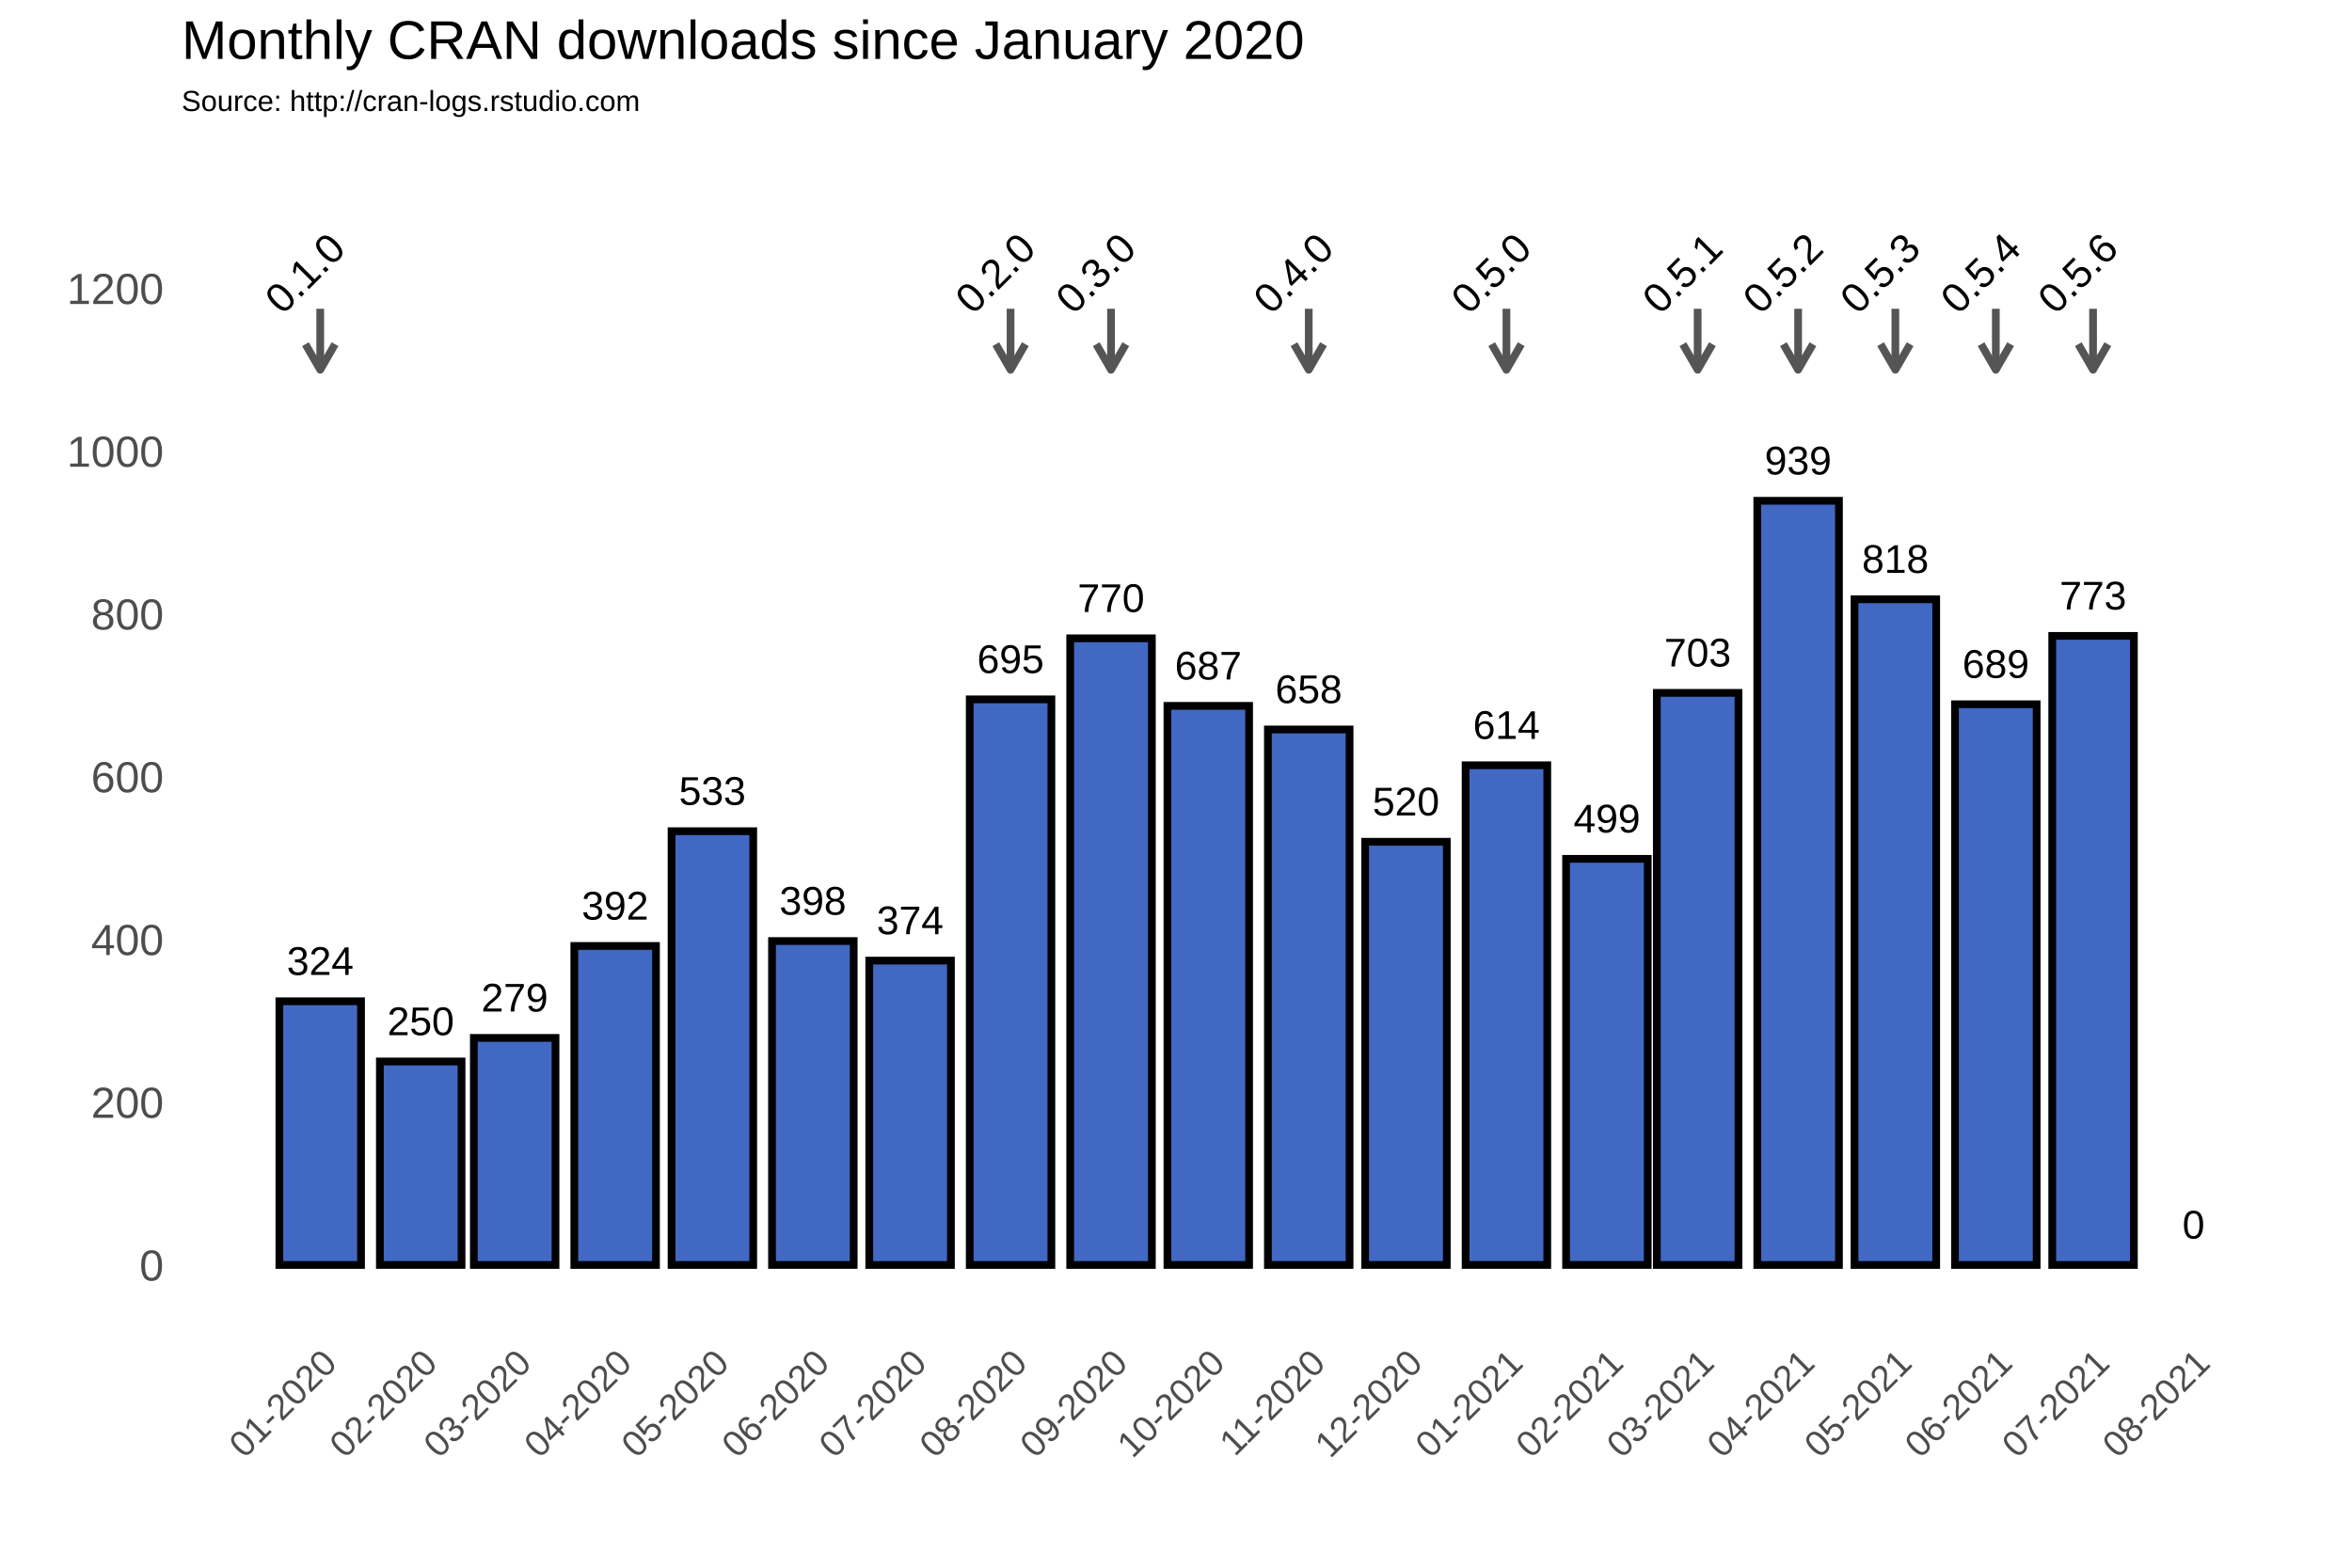
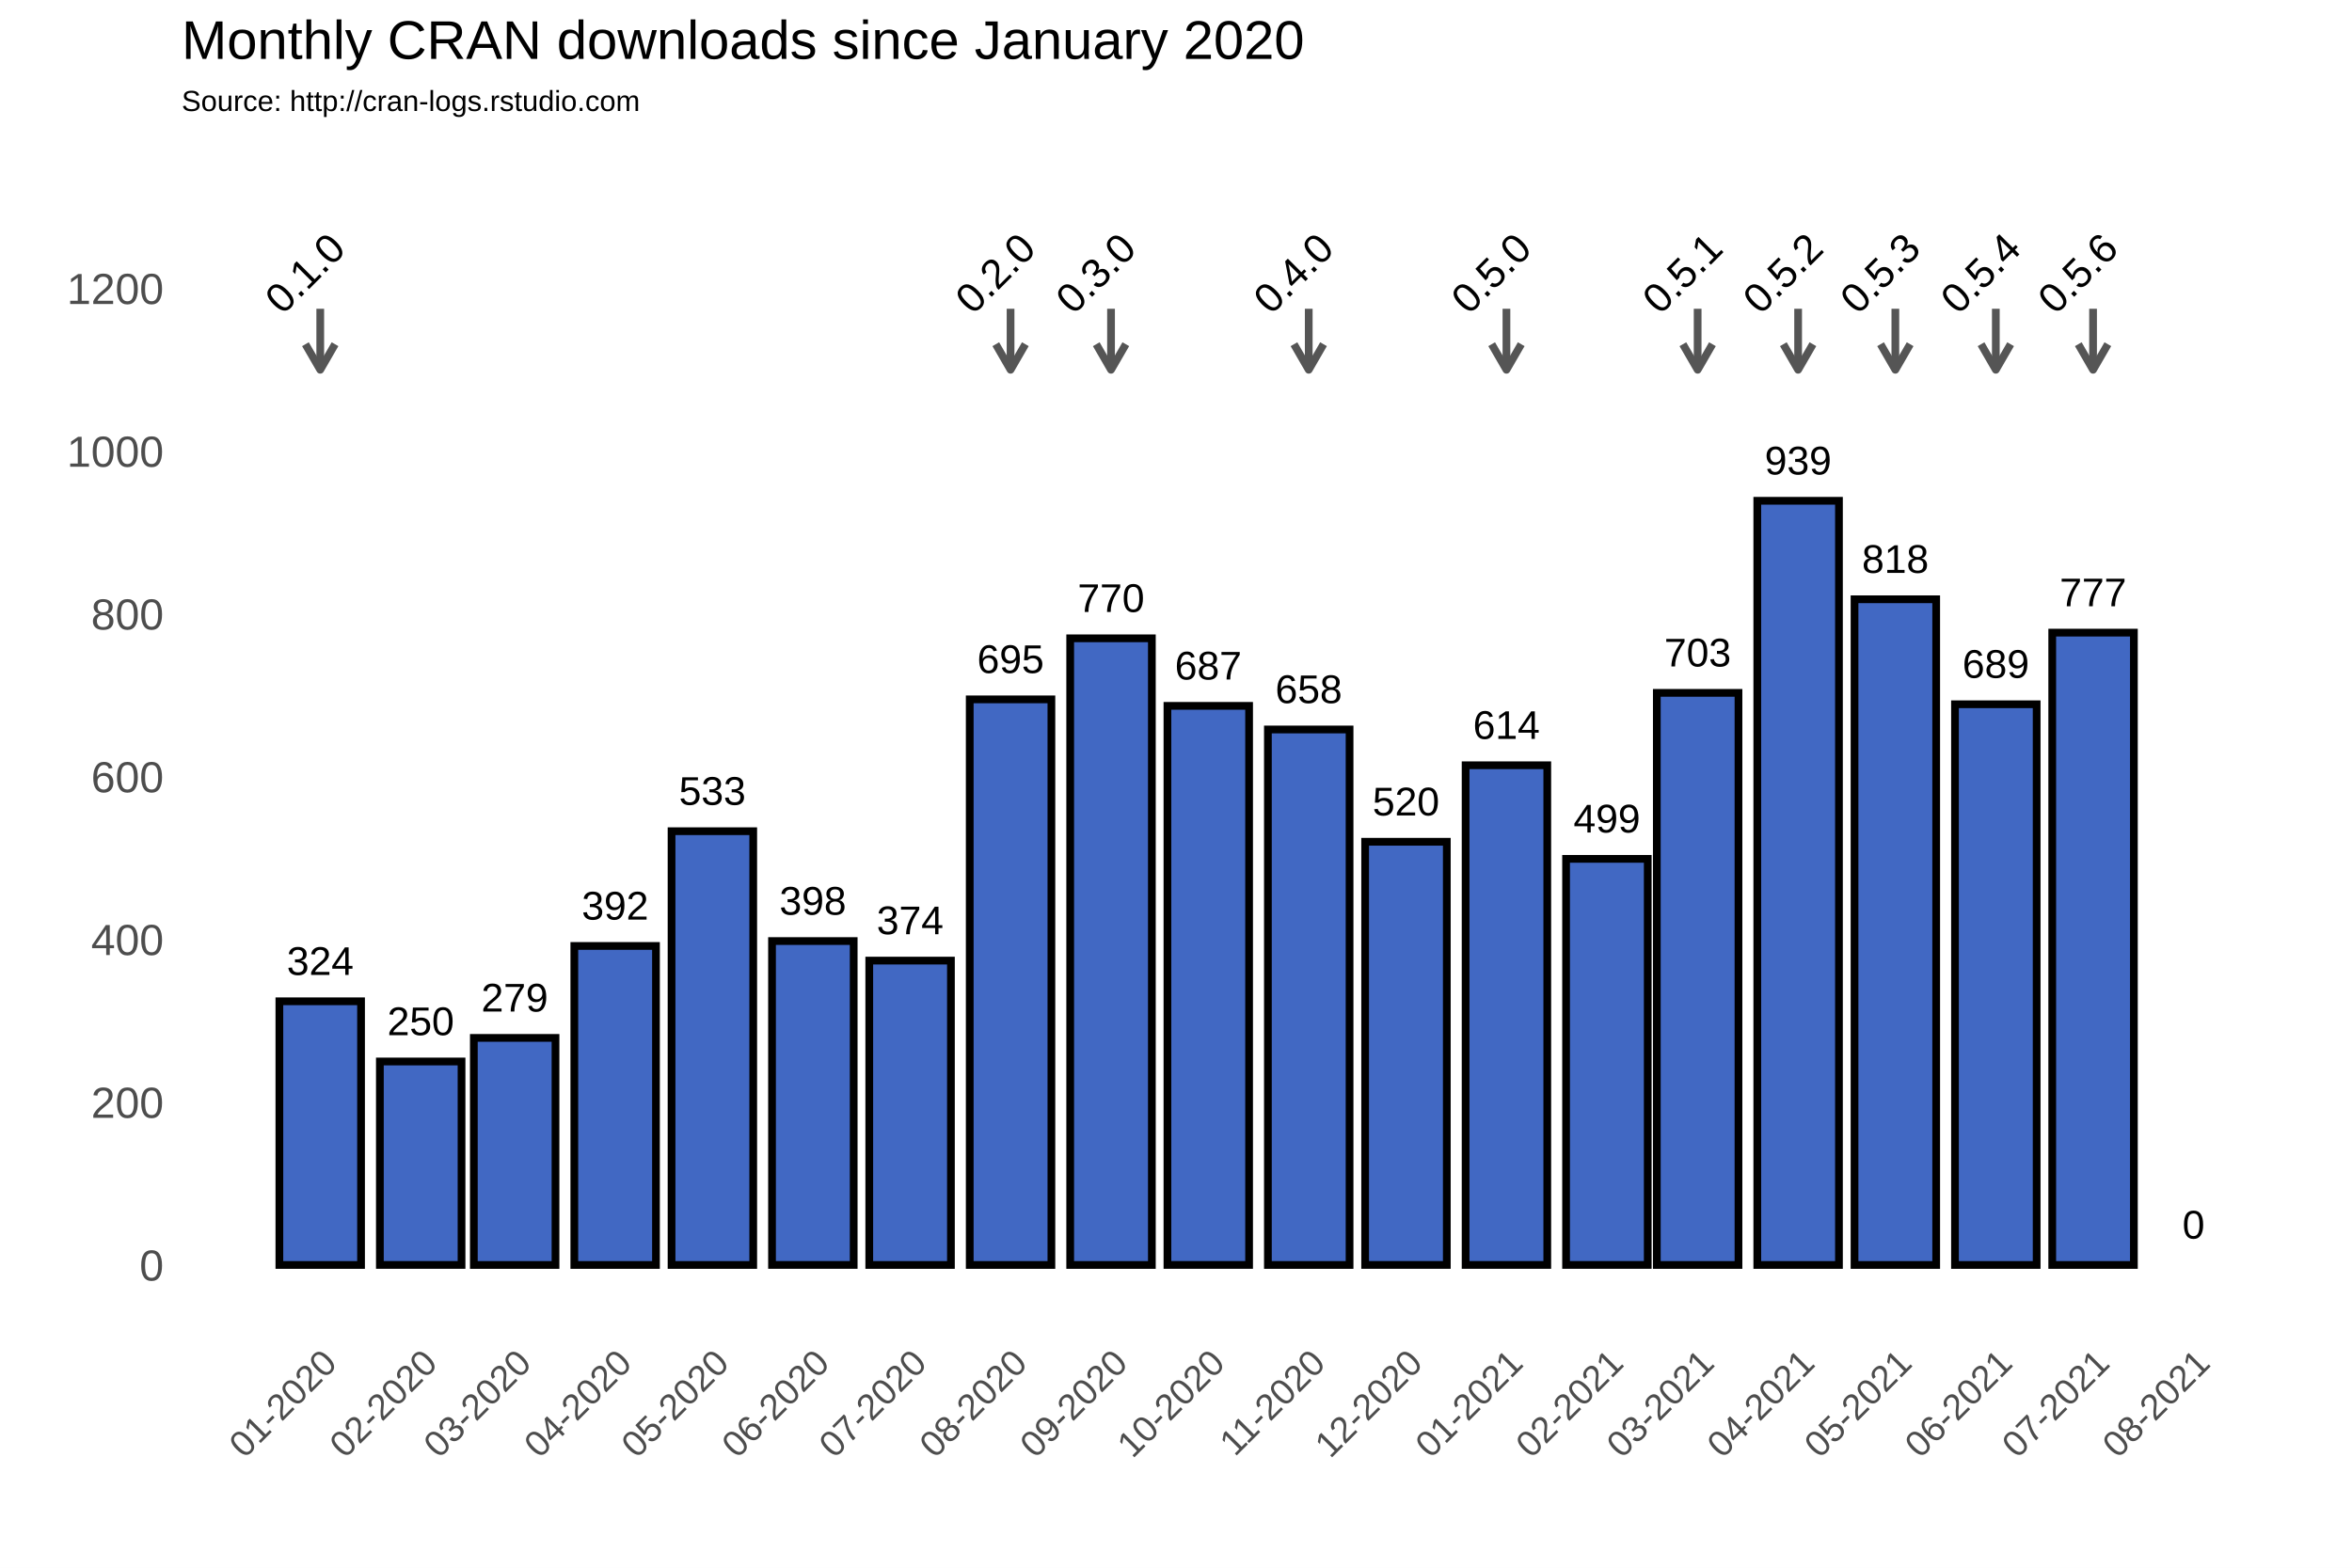
<svg xmlns="http://www.w3.org/2000/svg" class="svglite" width="648.00pt" height="432.00pt" viewBox="0 0 648.00 432.00">
  <defs>
    <style type="text/css">
    .svglite line, .svglite polyline, .svglite polygon, .svglite path, .svglite rect, .svglite circle {
      fill: none;
      stroke: #000000;
      stroke-linecap: round;
      stroke-linejoin: round;
      stroke-miterlimit: 10.00;
    }
  </style>
  </defs>
  <rect width="100%" height="100%" style="stroke: none; fill: #FFFFFF;" />
  <defs>
    <clipPath id="cpMC4wMHw2NDguMDB8MC4wMHw0MzIuMDA=">
      <rect x="0.00" y="0.00" width="648.00" height="432.00" />
    </clipPath>
  </defs>
  <g clip-path="url(#cpMC4wMHw2NDguMDB8MC4wMHw0MzIuMDA=)">
    <rect x="0.00" y="0.00" width="648.00" height="432.00" style="stroke-width: 1.07; stroke: #FFFFFF; fill: #FFFFFF;" />
  </g>
  <defs>
    <clipPath id="cpNTAuMDR8NjQyLjUyfDM3Ljc2fDM2My4zOA==">
      <rect x="50.04" y="37.76" width="592.48" height="325.62" />
    </clipPath>
  </defs>
  <g clip-path="url(#cpNTAuMDR8NjQyLjUyfDM3Ljc2fDM2My4zOA==)">
    <rect x="50.04" y="37.76" width="592.48" height="325.62" style="stroke-width: 1.07; stroke: none;" />
    <polyline points="50.04,326.15 642.52,326.15 " style="stroke-width: 0.53; stroke: #FFFFFF; stroke-linecap: butt;" />
    <polyline points="50.04,281.30 642.52,281.30 " style="stroke-width: 0.53; stroke: #FFFFFF; stroke-linecap: butt;" />
    <polyline points="50.04,236.45 642.52,236.45 " style="stroke-width: 0.53; stroke: #FFFFFF; stroke-linecap: butt;" />
    <polyline points="50.04,191.60 642.52,191.60 " style="stroke-width: 0.53; stroke: #FFFFFF; stroke-linecap: butt;" />
    <polyline points="50.04,146.75 642.52,146.75 " style="stroke-width: 0.53; stroke: #FFFFFF; stroke-linecap: butt;" />
    <polyline points="50.04,101.90 642.52,101.90 " style="stroke-width: 0.53; stroke: #FFFFFF; stroke-linecap: butt;" />
    <polyline points="50.04,57.04 642.52,57.04 " style="stroke-width: 0.53; stroke: #FFFFFF; stroke-linecap: butt;" />
    <polyline points="60.54,363.38 60.54,37.76 " style="stroke-width: 0.53; stroke: #FFFFFF; stroke-linecap: butt;" />
    <polyline points="74.38,363.38 74.38,37.76 " style="stroke-width: 0.53; stroke: #FFFFFF; stroke-linecap: butt;" />
    <polyline points="102.07,363.38 102.07,37.76 " style="stroke-width: 0.53; stroke: #FFFFFF; stroke-linecap: butt;" />
    <polyline points="128.85,363.38 128.85,37.76 " style="stroke-width: 0.53; stroke: #FFFFFF; stroke-linecap: butt;" />
    <polyline points="155.64,363.38 155.64,37.76 " style="stroke-width: 0.53; stroke: #FFFFFF; stroke-linecap: butt;" />
    <polyline points="182.88,363.38 182.88,37.76 " style="stroke-width: 0.53; stroke: #FFFFFF; stroke-linecap: butt;" />
    <polyline points="210.11,363.38 210.11,37.76 " style="stroke-width: 0.53; stroke: #FFFFFF; stroke-linecap: butt;" />
    <polyline points="237.34,363.38 237.34,37.76 " style="stroke-width: 0.53; stroke: #FFFFFF; stroke-linecap: butt;" />
    <polyline points="264.58,363.38 264.58,37.76 " style="stroke-width: 0.53; stroke: #FFFFFF; stroke-linecap: butt;" />
    <polyline points="292.26,363.38 292.26,37.76 " style="stroke-width: 0.53; stroke: #FFFFFF; stroke-linecap: butt;" />
    <polyline points="319.49,363.38 319.49,37.76 " style="stroke-width: 0.53; stroke: #FFFFFF; stroke-linecap: butt;" />
    <polyline points="346.73,363.38 346.73,37.76 " style="stroke-width: 0.53; stroke: #FFFFFF; stroke-linecap: butt;" />
    <polyline points="373.96,363.38 373.96,37.76 " style="stroke-width: 0.53; stroke: #FFFFFF; stroke-linecap: butt;" />
    <polyline points="401.20,363.38 401.20,37.76 " style="stroke-width: 0.53; stroke: #FFFFFF; stroke-linecap: butt;" />
    <polyline points="428.88,363.38 428.88,37.76 " style="stroke-width: 0.53; stroke: #FFFFFF; stroke-linecap: butt;" />
    <polyline points="455.22,363.38 455.22,37.76 " style="stroke-width: 0.53; stroke: #FFFFFF; stroke-linecap: butt;" />
    <polyline points="481.56,363.38 481.56,37.76 " style="stroke-width: 0.53; stroke: #FFFFFF; stroke-linecap: butt;" />
    <polyline points="508.80,363.38 508.80,37.76 " style="stroke-width: 0.53; stroke: #FFFFFF; stroke-linecap: butt;" />
    <polyline points="536.03,363.38 536.03,37.76 " style="stroke-width: 0.53; stroke: #FFFFFF; stroke-linecap: butt;" />
    <polyline points="563.26,363.38 563.26,37.76 " style="stroke-width: 0.53; stroke: #FFFFFF; stroke-linecap: butt;" />
    <polyline points="590.50,363.38 590.50,37.76 " style="stroke-width: 0.53; stroke: #FFFFFF; stroke-linecap: butt;" />
    <polyline points="618.18,363.38 618.18,37.76 " style="stroke-width: 0.53; stroke: #FFFFFF; stroke-linecap: butt;" />
    <polyline points="632.02,363.38 632.02,37.76 " style="stroke-width: 0.53; stroke: #FFFFFF; stroke-linecap: butt;" />
    <polyline points="50.04,348.58 642.52,348.58 " style="stroke-width: 1.07; stroke: #FFFFFF; stroke-linecap: butt;" />
    <polyline points="50.04,303.73 642.52,303.73 " style="stroke-width: 1.07; stroke: #FFFFFF; stroke-linecap: butt;" />
    <polyline points="50.04,258.88 642.52,258.88 " style="stroke-width: 1.07; stroke: #FFFFFF; stroke-linecap: butt;" />
    <polyline points="50.04,214.02 642.52,214.02 " style="stroke-width: 1.07; stroke: #FFFFFF; stroke-linecap: butt;" />
    <polyline points="50.04,169.17 642.52,169.17 " style="stroke-width: 1.07; stroke: #FFFFFF; stroke-linecap: butt;" />
    <polyline points="50.04,124.32 642.52,124.32 " style="stroke-width: 1.07; stroke: #FFFFFF; stroke-linecap: butt;" />
    <polyline points="50.04,79.47 642.52,79.47 " style="stroke-width: 1.07; stroke: #FFFFFF; stroke-linecap: butt;" />
    <polyline points="88.23,363.38 88.23,37.76 " style="stroke-width: 1.07; stroke: #FFFFFF; stroke-linecap: butt;" />
    <polyline points="115.91,363.38 115.91,37.76 " style="stroke-width: 1.07; stroke: #FFFFFF; stroke-linecap: butt;" />
    <polyline points="141.80,363.38 141.80,37.76 " style="stroke-width: 1.07; stroke: #FFFFFF; stroke-linecap: butt;" />
    <polyline points="169.48,363.38 169.48,37.76 " style="stroke-width: 1.07; stroke: #FFFFFF; stroke-linecap: butt;" />
    <polyline points="196.27,363.38 196.27,37.76 " style="stroke-width: 1.07; stroke: #FFFFFF; stroke-linecap: butt;" />
    <polyline points="223.95,363.38 223.95,37.76 " style="stroke-width: 1.07; stroke: #FFFFFF; stroke-linecap: butt;" />
    <polyline points="250.74,363.38 250.74,37.76 " style="stroke-width: 1.07; stroke: #FFFFFF; stroke-linecap: butt;" />
    <polyline points="278.42,363.38 278.42,37.76 " style="stroke-width: 1.07; stroke: #FFFFFF; stroke-linecap: butt;" />
    <polyline points="306.10,363.38 306.10,37.76 " style="stroke-width: 1.07; stroke: #FFFFFF; stroke-linecap: butt;" />
    <polyline points="332.89,363.38 332.89,37.76 " style="stroke-width: 1.07; stroke: #FFFFFF; stroke-linecap: butt;" />
    <polyline points="360.57,363.38 360.57,37.76 " style="stroke-width: 1.07; stroke: #FFFFFF; stroke-linecap: butt;" />
    <polyline points="387.36,363.38 387.36,37.76 " style="stroke-width: 1.07; stroke: #FFFFFF; stroke-linecap: butt;" />
    <polyline points="415.04,363.38 415.04,37.76 " style="stroke-width: 1.07; stroke: #FFFFFF; stroke-linecap: butt;" />
    <polyline points="442.72,363.38 442.72,37.76 " style="stroke-width: 1.07; stroke: #FFFFFF; stroke-linecap: butt;" />
    <polyline points="467.72,363.38 467.72,37.76 " style="stroke-width: 1.07; stroke: #FFFFFF; stroke-linecap: butt;" />
    <polyline points="495.40,363.38 495.40,37.76 " style="stroke-width: 1.07; stroke: #FFFFFF; stroke-linecap: butt;" />
    <polyline points="522.19,363.38 522.19,37.76 " style="stroke-width: 1.07; stroke: #FFFFFF; stroke-linecap: butt;" />
    <polyline points="549.87,363.38 549.87,37.76 " style="stroke-width: 1.07; stroke: #FFFFFF; stroke-linecap: butt;" />
    <polyline points="576.66,363.38 576.66,37.76 " style="stroke-width: 1.07; stroke: #FFFFFF; stroke-linecap: butt;" />
    <polyline points="604.34,363.38 604.34,37.76 " style="stroke-width: 1.07; stroke: #FFFFFF; stroke-linecap: butt;" />
    <rect x="76.97" y="275.92" width="22.50" height="72.66" style="stroke-width: 2.13; stroke-linecap: square; stroke-linejoin: miter; fill: #4168C3;" />
    <rect x="104.66" y="292.51" width="22.50" height="56.06" style="stroke-width: 2.13; stroke-linecap: square; stroke-linejoin: miter; fill: #4168C3;" />
    <rect x="130.55" y="286.01" width="22.50" height="62.57" style="stroke-width: 2.13; stroke-linecap: square; stroke-linejoin: miter; fill: #4168C3;" />
    <rect x="158.23" y="260.67" width="22.50" height="87.91" style="stroke-width: 2.13; stroke-linecap: square; stroke-linejoin: miter; fill: #4168C3;" />
    <rect x="185.02" y="229.05" width="22.50" height="119.53" style="stroke-width: 2.13; stroke-linecap: square; stroke-linejoin: miter; fill: #4168C3;" />
    <rect x="212.70" y="259.32" width="22.50" height="89.25" style="stroke-width: 2.13; stroke-linecap: square; stroke-linejoin: miter; fill: #4168C3;" />
    <rect x="239.49" y="264.71" width="22.50" height="83.87" style="stroke-width: 2.13; stroke-linecap: square; stroke-linejoin: miter; fill: #4168C3;" />
    <rect x="267.17" y="192.72" width="22.50" height="155.86" style="stroke-width: 2.13; stroke-linecap: square; stroke-linejoin: miter; fill: #4168C3;" />
    <rect x="294.85" y="175.90" width="22.50" height="172.68" style="stroke-width: 2.13; stroke-linecap: square; stroke-linejoin: miter; fill: #4168C3;" />
    <rect x="321.64" y="194.51" width="22.50" height="154.06" style="stroke-width: 2.13; stroke-linecap: square; stroke-linejoin: miter; fill: #4168C3;" />
    <rect x="349.32" y="201.02" width="22.50" height="147.56" style="stroke-width: 2.13; stroke-linecap: square; stroke-linejoin: miter; fill: #4168C3;" />
    <rect x="376.11" y="231.96" width="22.50" height="116.61" style="stroke-width: 2.13; stroke-linecap: square; stroke-linejoin: miter; fill: #4168C3;" />
    <rect x="403.79" y="210.88" width="22.50" height="137.69" style="stroke-width: 2.13; stroke-linecap: square; stroke-linejoin: miter; fill: #4168C3;" />
    <rect x="431.47" y="236.67" width="22.50" height="111.90" style="stroke-width: 2.13; stroke-linecap: square; stroke-linejoin: miter; fill: #4168C3;" />
    <rect x="456.47" y="190.93" width="22.50" height="157.65" style="stroke-width: 2.13; stroke-linecap: square; stroke-linejoin: miter; fill: #4168C3;" />
    <rect x="484.15" y="138.00" width="22.50" height="210.58" style="stroke-width: 2.13; stroke-linecap: square; stroke-linejoin: miter; fill: #4168C3;" />
    <rect x="510.94" y="165.14" width="22.50" height="183.44" style="stroke-width: 2.13; stroke-linecap: square; stroke-linejoin: miter; fill: #4168C3;" />
    <rect x="538.62" y="194.07" width="22.50" height="154.51" style="stroke-width: 2.13; stroke-linecap: square; stroke-linejoin: miter; fill: #4168C3;" />
-     <rect x="565.41" y="175.23" width="22.50" height="173.35" style="stroke-width: 2.13; stroke-linecap: square; stroke-linejoin: miter; fill: #4168C3;" />
+     <rect x="565.41" y="174.33" width="22.50" height="174.25" style="stroke-width: 2.13; stroke-linecap: square; stroke-linejoin: miter; fill: #4168C3;" />
    <rect x="593.09" y="348.58" width="22.50" height="0.00" style="stroke-width: 2.13; stroke-linecap: square; stroke-linejoin: miter; fill: #4168C3;" />
    <text x="88.23" y="268.66" text-anchor="middle" style="font-size: 11.04px; font-family: Arial;" textLength="18.40px" lengthAdjust="spacingAndGlyphs">324</text>
    <text x="115.91" y="285.25" text-anchor="middle" style="font-size: 11.04px; font-family: Arial;" textLength="18.40px" lengthAdjust="spacingAndGlyphs">250</text>
    <text x="141.80" y="278.75" text-anchor="middle" style="font-size: 11.04px; font-family: Arial;" textLength="18.40px" lengthAdjust="spacingAndGlyphs">279</text>
    <text x="169.48" y="253.41" text-anchor="middle" style="font-size: 11.04px; font-family: Arial;" textLength="18.40px" lengthAdjust="spacingAndGlyphs">392</text>
    <text x="196.27" y="221.79" text-anchor="middle" style="font-size: 11.04px; font-family: Arial;" textLength="18.40px" lengthAdjust="spacingAndGlyphs">533</text>
    <text x="223.95" y="252.06" text-anchor="middle" style="font-size: 11.04px; font-family: Arial;" textLength="18.40px" lengthAdjust="spacingAndGlyphs">398</text>
    <text x="250.74" y="257.44" text-anchor="middle" style="font-size: 11.04px; font-family: Arial;" textLength="18.40px" lengthAdjust="spacingAndGlyphs">374</text>
    <text x="278.42" y="185.46" text-anchor="middle" style="font-size: 11.04px; font-family: Arial;" textLength="18.40px" lengthAdjust="spacingAndGlyphs">695</text>
    <text x="306.10" y="168.64" text-anchor="middle" style="font-size: 11.04px; font-family: Arial;" textLength="18.40px" lengthAdjust="spacingAndGlyphs">770</text>
    <text x="332.89" y="187.25" text-anchor="middle" style="font-size: 11.04px; font-family: Arial;" textLength="18.40px" lengthAdjust="spacingAndGlyphs">687</text>
    <text x="360.57" y="193.75" text-anchor="middle" style="font-size: 11.04px; font-family: Arial;" textLength="18.40px" lengthAdjust="spacingAndGlyphs">658</text>
    <text x="387.36" y="224.70" text-anchor="middle" style="font-size: 11.04px; font-family: Arial;" textLength="18.40px" lengthAdjust="spacingAndGlyphs">520</text>
    <text x="415.04" y="203.62" text-anchor="middle" style="font-size: 11.04px; font-family: Arial;" textLength="18.40px" lengthAdjust="spacingAndGlyphs">614</text>
    <text x="442.72" y="229.41" text-anchor="middle" style="font-size: 11.04px; font-family: Arial;" textLength="18.40px" lengthAdjust="spacingAndGlyphs">499</text>
    <text x="467.72" y="183.66" text-anchor="middle" style="font-size: 11.04px; font-family: Arial;" textLength="18.40px" lengthAdjust="spacingAndGlyphs">703</text>
    <text x="495.40" y="130.74" text-anchor="middle" style="font-size: 11.04px; font-family: Arial;" textLength="18.40px" lengthAdjust="spacingAndGlyphs">939</text>
    <text x="522.19" y="157.87" text-anchor="middle" style="font-size: 11.04px; font-family: Arial;" textLength="18.40px" lengthAdjust="spacingAndGlyphs">818</text>
    <text x="549.87" y="186.80" text-anchor="middle" style="font-size: 11.04px; font-family: Arial;" textLength="18.40px" lengthAdjust="spacingAndGlyphs">689</text>
-     <text x="576.66" y="167.96" text-anchor="middle" style="font-size: 11.04px; font-family: Arial;" textLength="18.40px" lengthAdjust="spacingAndGlyphs">773</text>
+     <text x="576.66" y="167.07" text-anchor="middle" style="font-size: 11.04px; font-family: Arial;" textLength="18.40px" lengthAdjust="spacingAndGlyphs">777</text>
    <text x="604.34" y="341.31" text-anchor="middle" style="font-size: 11.04px; font-family: Arial;" textLength="6.13px" lengthAdjust="spacingAndGlyphs">0</text>
    <line x1="88.23" y1="85.08" x2="88.23" y2="101.90" style="stroke-width: 2.13; stroke: #555555; stroke-linecap: butt;" />
    <polyline points="84.15,94.85 88.23,101.90 92.30,94.85 " style="stroke-width: 2.13; stroke: #555555; stroke-linecap: butt;" />
    <line x1="278.42" y1="85.08" x2="278.42" y2="101.90" style="stroke-width: 2.13; stroke: #555555; stroke-linecap: butt;" />
    <polyline points="274.35,94.85 278.42,101.90 282.49,94.85 " style="stroke-width: 2.13; stroke: #555555; stroke-linecap: butt;" />
    <line x1="306.10" y1="85.08" x2="306.10" y2="101.90" style="stroke-width: 2.13; stroke: #555555; stroke-linecap: butt;" />
    <polyline points="302.03,94.85 306.10,101.90 310.17,94.85 " style="stroke-width: 2.13; stroke: #555555; stroke-linecap: butt;" />
    <line x1="360.57" y1="85.08" x2="360.57" y2="101.90" style="stroke-width: 2.13; stroke: #555555; stroke-linecap: butt;" />
    <polyline points="356.50,94.85 360.57,101.90 364.64,94.85 " style="stroke-width: 2.13; stroke: #555555; stroke-linecap: butt;" />
    <line x1="415.04" y1="85.08" x2="415.04" y2="101.90" style="stroke-width: 2.13; stroke: #555555; stroke-linecap: butt;" />
    <polyline points="410.97,94.85 415.04,101.90 419.11,94.85 " style="stroke-width: 2.13; stroke: #555555; stroke-linecap: butt;" />
    <line x1="467.72" y1="85.08" x2="467.72" y2="101.90" style="stroke-width: 2.13; stroke: #555555; stroke-linecap: butt;" />
    <polyline points="463.65,94.85 467.72,101.90 471.79,94.85 " style="stroke-width: 2.13; stroke: #555555; stroke-linecap: butt;" />
    <line x1="495.40" y1="85.08" x2="495.40" y2="101.90" style="stroke-width: 2.13; stroke: #555555; stroke-linecap: butt;" />
    <polyline points="491.33,94.85 495.40,101.90 499.47,94.85 " style="stroke-width: 2.13; stroke: #555555; stroke-linecap: butt;" />
    <line x1="522.19" y1="85.08" x2="522.19" y2="101.90" style="stroke-width: 2.13; stroke: #555555; stroke-linecap: butt;" />
    <polyline points="518.12,94.85 522.19,101.90 526.26,94.85 " style="stroke-width: 2.13; stroke: #555555; stroke-linecap: butt;" />
    <line x1="549.87" y1="85.08" x2="549.87" y2="101.90" style="stroke-width: 2.13; stroke: #555555; stroke-linecap: butt;" />
    <polyline points="545.80,94.85 549.87,101.90 553.94,94.85 " style="stroke-width: 2.13; stroke: #555555; stroke-linecap: butt;" />
    <line x1="576.66" y1="85.08" x2="576.66" y2="101.90" style="stroke-width: 2.13; stroke: #555555; stroke-linecap: butt;" />
    <polyline points="572.59,94.85 576.66,101.90 580.73,94.85 " style="stroke-width: 2.13; stroke: #555555; stroke-linecap: butt;" />
    <text transform="translate(86.79,78.03) rotate(-45)" text-anchor="middle" style="font-size: 11.38px; font-family: Arial;" textLength="25.31px" lengthAdjust="spacingAndGlyphs">0.1.0</text>
    <text transform="translate(276.98,78.03) rotate(-45)" text-anchor="middle" style="font-size: 11.38px; font-family: Arial;" textLength="25.31px" lengthAdjust="spacingAndGlyphs">0.2.0</text>
    <text transform="translate(304.66,78.03) rotate(-45)" text-anchor="middle" style="font-size: 11.38px; font-family: Arial;" textLength="25.31px" lengthAdjust="spacingAndGlyphs">0.3.0</text>
    <text transform="translate(359.13,78.03) rotate(-45)" text-anchor="middle" style="font-size: 11.38px; font-family: Arial;" textLength="25.31px" lengthAdjust="spacingAndGlyphs">0.4.0</text>
    <text transform="translate(413.60,78.03) rotate(-45)" text-anchor="middle" style="font-size: 11.38px; font-family: Arial;" textLength="25.31px" lengthAdjust="spacingAndGlyphs">0.5.0</text>
    <text transform="translate(466.28,78.03) rotate(-45)" text-anchor="middle" style="font-size: 11.38px; font-family: Arial;" textLength="25.31px" lengthAdjust="spacingAndGlyphs">0.5.1</text>
    <text transform="translate(493.96,78.03) rotate(-45)" text-anchor="middle" style="font-size: 11.38px; font-family: Arial;" textLength="25.31px" lengthAdjust="spacingAndGlyphs">0.5.2</text>
    <text transform="translate(520.75,78.03) rotate(-45)" text-anchor="middle" style="font-size: 11.38px; font-family: Arial;" textLength="25.31px" lengthAdjust="spacingAndGlyphs">0.5.3</text>
    <text transform="translate(548.43,78.03) rotate(-45)" text-anchor="middle" style="font-size: 11.38px; font-family: Arial;" textLength="25.31px" lengthAdjust="spacingAndGlyphs">0.5.4</text>
    <text transform="translate(575.22,78.03) rotate(-45)" text-anchor="middle" style="font-size: 11.38px; font-family: Arial;" textLength="25.31px" lengthAdjust="spacingAndGlyphs">0.5.6</text>
  </g>
  <g clip-path="url(#cpMC4wMHw2NDguMDB8MC4wMHw0MzIuMDA=)">
    <text x="45.11" y="352.88" text-anchor="end" style="font-size: 12.00px; fill: #4D4D4D; font-family: Arial;" textLength="6.67px" lengthAdjust="spacingAndGlyphs">0</text>
    <text x="45.11" y="308.03" text-anchor="end" style="font-size: 12.00px; fill: #4D4D4D; font-family: Arial;" textLength="20.02px" lengthAdjust="spacingAndGlyphs">200</text>
    <text x="45.11" y="263.17" text-anchor="end" style="font-size: 12.00px; fill: #4D4D4D; font-family: Arial;" textLength="20.02px" lengthAdjust="spacingAndGlyphs">400</text>
    <text x="45.11" y="218.32" text-anchor="end" style="font-size: 12.00px; fill: #4D4D4D; font-family: Arial;" textLength="20.02px" lengthAdjust="spacingAndGlyphs">600</text>
    <text x="45.11" y="173.47" text-anchor="end" style="font-size: 12.00px; fill: #4D4D4D; font-family: Arial;" textLength="20.02px" lengthAdjust="spacingAndGlyphs">800</text>
    <text x="45.11" y="128.62" text-anchor="end" style="font-size: 12.00px; fill: #4D4D4D; font-family: Arial;" textLength="26.70px" lengthAdjust="spacingAndGlyphs">1000</text>
    <text x="45.11" y="83.77" text-anchor="end" style="font-size: 12.00px; fill: #4D4D4D; font-family: Arial;" textLength="26.70px" lengthAdjust="spacingAndGlyphs">1200</text>
    <text transform="translate(93.29,376.17) rotate(-45)" text-anchor="end" style="font-size: 10.00px; fill: #4D4D4D; font-family: Arial;" textLength="36.73px" lengthAdjust="spacingAndGlyphs">01-2020</text>
    <text transform="translate(120.97,376.17) rotate(-45)" text-anchor="end" style="font-size: 10.00px; fill: #4D4D4D; font-family: Arial;" textLength="36.73px" lengthAdjust="spacingAndGlyphs">02-2020</text>
    <text transform="translate(146.87,376.17) rotate(-45)" text-anchor="end" style="font-size: 10.00px; fill: #4D4D4D; font-family: Arial;" textLength="36.73px" lengthAdjust="spacingAndGlyphs">03-2020</text>
    <text transform="translate(174.55,376.17) rotate(-45)" text-anchor="end" style="font-size: 10.00px; fill: #4D4D4D; font-family: Arial;" textLength="36.73px" lengthAdjust="spacingAndGlyphs">04-2020</text>
    <text transform="translate(201.34,376.17) rotate(-45)" text-anchor="end" style="font-size: 10.00px; fill: #4D4D4D; font-family: Arial;" textLength="36.73px" lengthAdjust="spacingAndGlyphs">05-2020</text>
    <text transform="translate(229.02,376.17) rotate(-45)" text-anchor="end" style="font-size: 10.00px; fill: #4D4D4D; font-family: Arial;" textLength="36.73px" lengthAdjust="spacingAndGlyphs">06-2020</text>
    <text transform="translate(255.80,376.17) rotate(-45)" text-anchor="end" style="font-size: 10.00px; fill: #4D4D4D; font-family: Arial;" textLength="36.73px" lengthAdjust="spacingAndGlyphs">07-2020</text>
    <text transform="translate(283.49,376.17) rotate(-45)" text-anchor="end" style="font-size: 10.00px; fill: #4D4D4D; font-family: Arial;" textLength="36.73px" lengthAdjust="spacingAndGlyphs">08-2020</text>
    <text transform="translate(311.17,376.17) rotate(-45)" text-anchor="end" style="font-size: 10.00px; fill: #4D4D4D; font-family: Arial;" textLength="36.73px" lengthAdjust="spacingAndGlyphs">09-2020</text>
    <text transform="translate(337.95,376.17) rotate(-45)" text-anchor="end" style="font-size: 10.00px; fill: #4D4D4D; font-family: Arial;" textLength="36.73px" lengthAdjust="spacingAndGlyphs">10-2020</text>
    <text transform="translate(365.63,376.17) rotate(-45)" text-anchor="end" style="font-size: 10.00px; fill: #4D4D4D; font-family: Arial;" textLength="35.99px" lengthAdjust="spacingAndGlyphs">11-2020</text>
    <text transform="translate(392.42,376.17) rotate(-45)" text-anchor="end" style="font-size: 10.00px; fill: #4D4D4D; font-family: Arial;" textLength="36.73px" lengthAdjust="spacingAndGlyphs">12-2020</text>
    <text transform="translate(420.10,376.17) rotate(-45)" text-anchor="end" style="font-size: 10.00px; fill: #4D4D4D; font-family: Arial;" textLength="36.73px" lengthAdjust="spacingAndGlyphs">01-2021</text>
    <text transform="translate(447.78,376.17) rotate(-45)" text-anchor="end" style="font-size: 10.00px; fill: #4D4D4D; font-family: Arial;" textLength="36.73px" lengthAdjust="spacingAndGlyphs">02-2021</text>
    <text transform="translate(472.79,376.17) rotate(-45)" text-anchor="end" style="font-size: 10.00px; fill: #4D4D4D; font-family: Arial;" textLength="36.73px" lengthAdjust="spacingAndGlyphs">03-2021</text>
    <text transform="translate(500.47,376.17) rotate(-45)" text-anchor="end" style="font-size: 10.00px; fill: #4D4D4D; font-family: Arial;" textLength="36.73px" lengthAdjust="spacingAndGlyphs">04-2021</text>
    <text transform="translate(527.25,376.17) rotate(-45)" text-anchor="end" style="font-size: 10.00px; fill: #4D4D4D; font-family: Arial;" textLength="36.73px" lengthAdjust="spacingAndGlyphs">05-2021</text>
    <text transform="translate(554.94,376.17) rotate(-45)" text-anchor="end" style="font-size: 10.00px; fill: #4D4D4D; font-family: Arial;" textLength="36.73px" lengthAdjust="spacingAndGlyphs">06-2021</text>
    <text transform="translate(581.72,376.17) rotate(-45)" text-anchor="end" style="font-size: 10.00px; fill: #4D4D4D; font-family: Arial;" textLength="36.73px" lengthAdjust="spacingAndGlyphs">07-2021</text>
    <text transform="translate(609.40,376.17) rotate(-45)" text-anchor="end" style="font-size: 10.00px; fill: #4D4D4D; font-family: Arial;" textLength="36.73px" lengthAdjust="spacingAndGlyphs">08-2021</text>
    <text x="50.04" y="30.59" style="font-size: 8.00px; font-family: Arial;" textLength="126.32px" lengthAdjust="spacingAndGlyphs">Source: http://cran-logs.rstudio.com</text>
    <text x="50.04" y="16.22" style="font-size: 15.00px; font-family: Arial;" textLength="309.25px" lengthAdjust="spacingAndGlyphs">Monthly CRAN downloads since January 2020</text>
  </g>
</svg>
